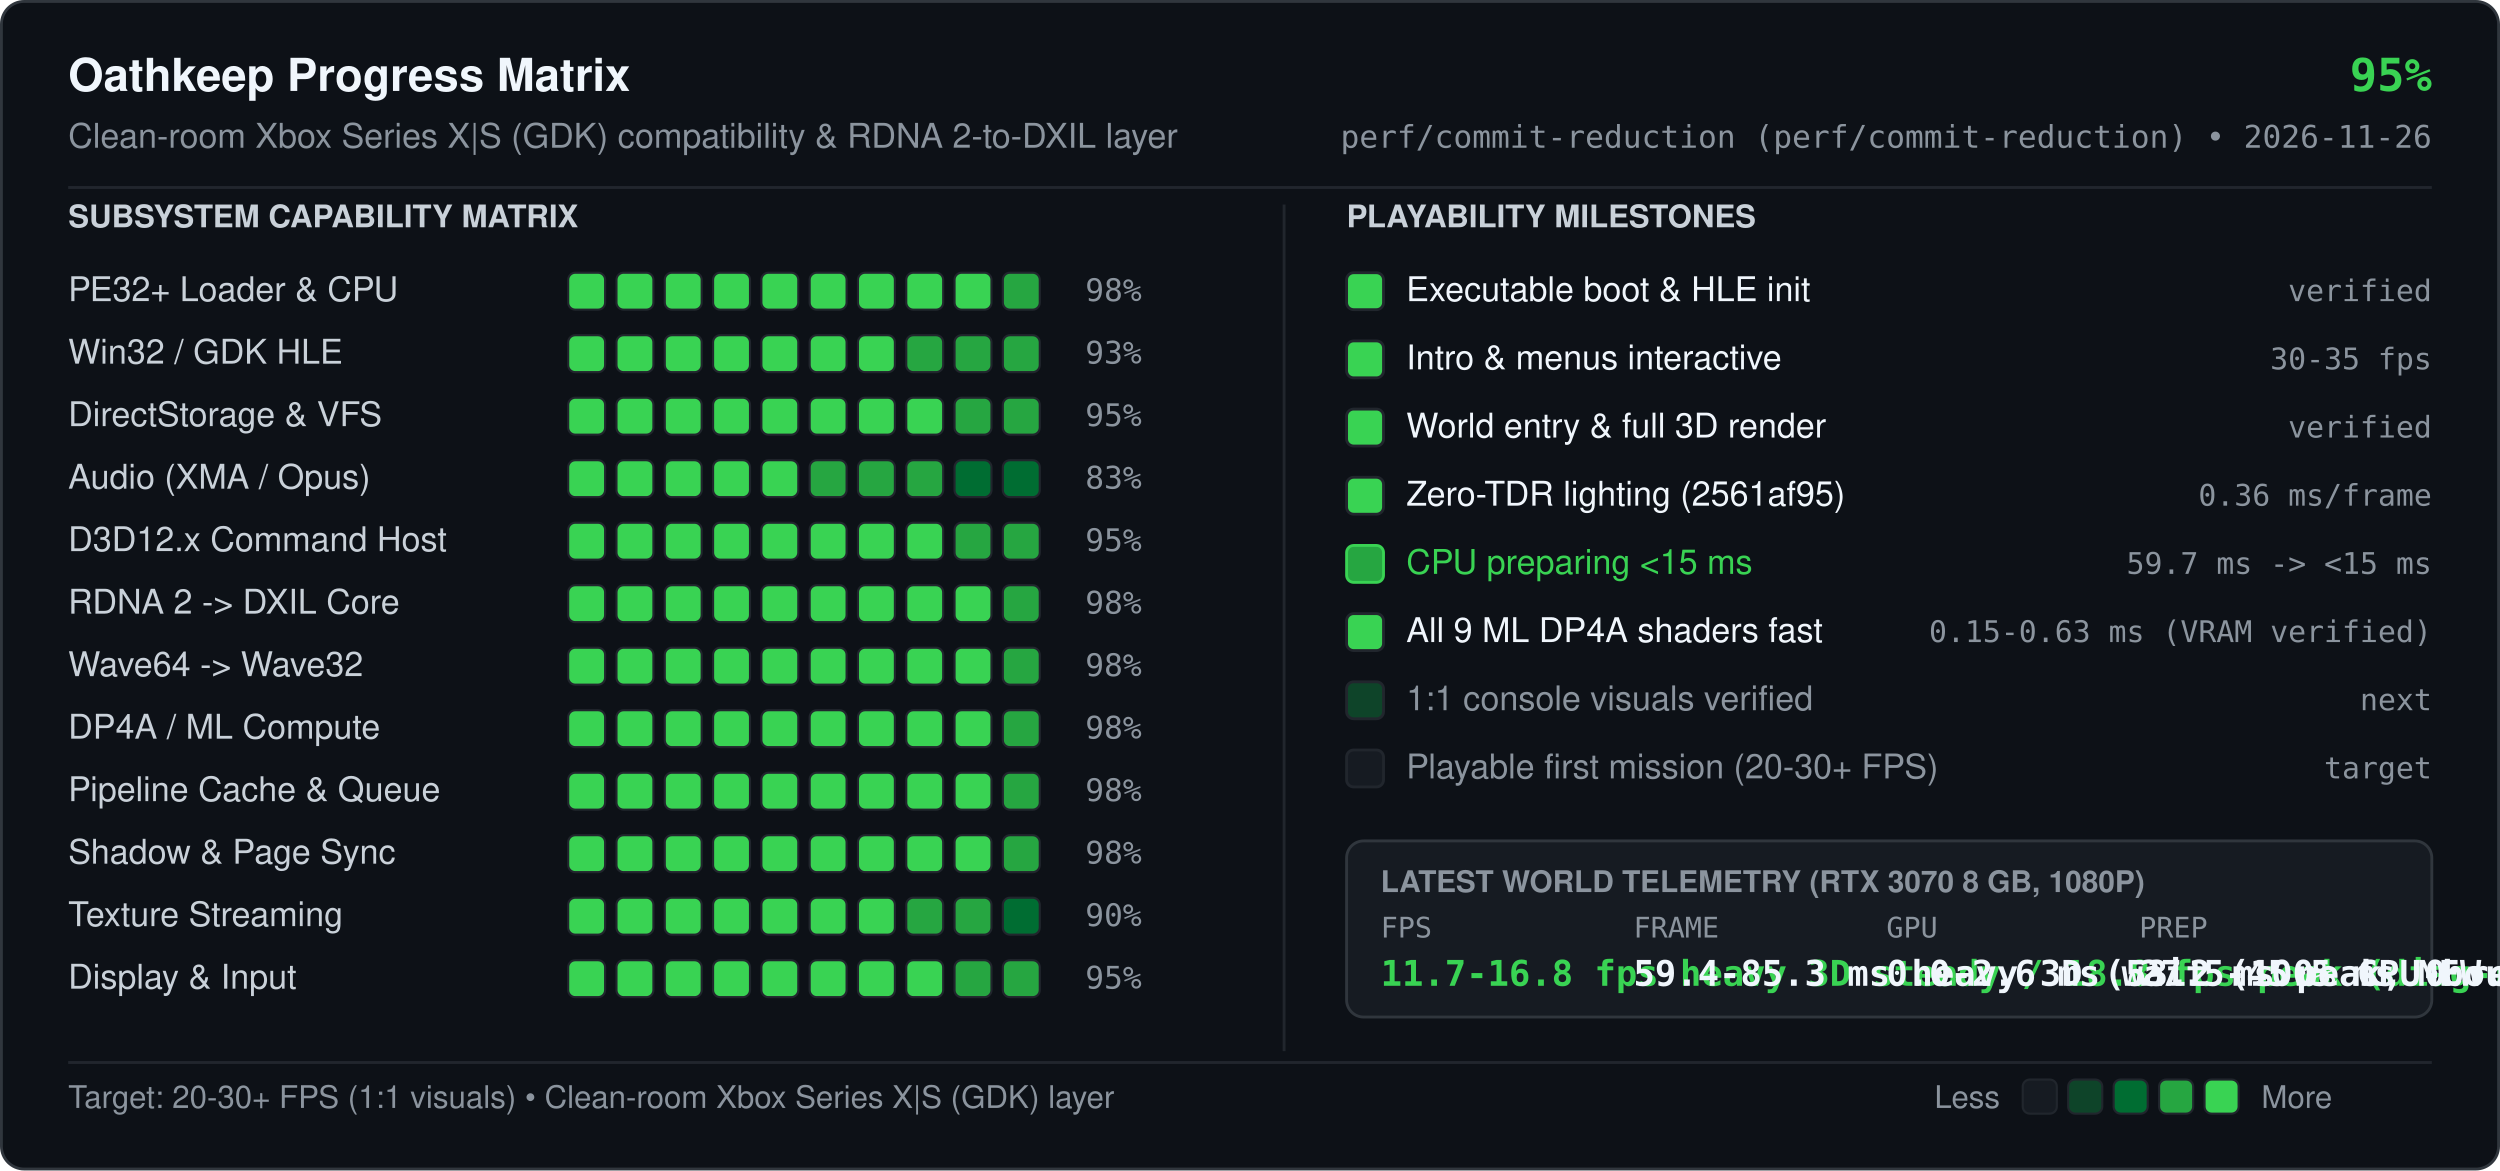
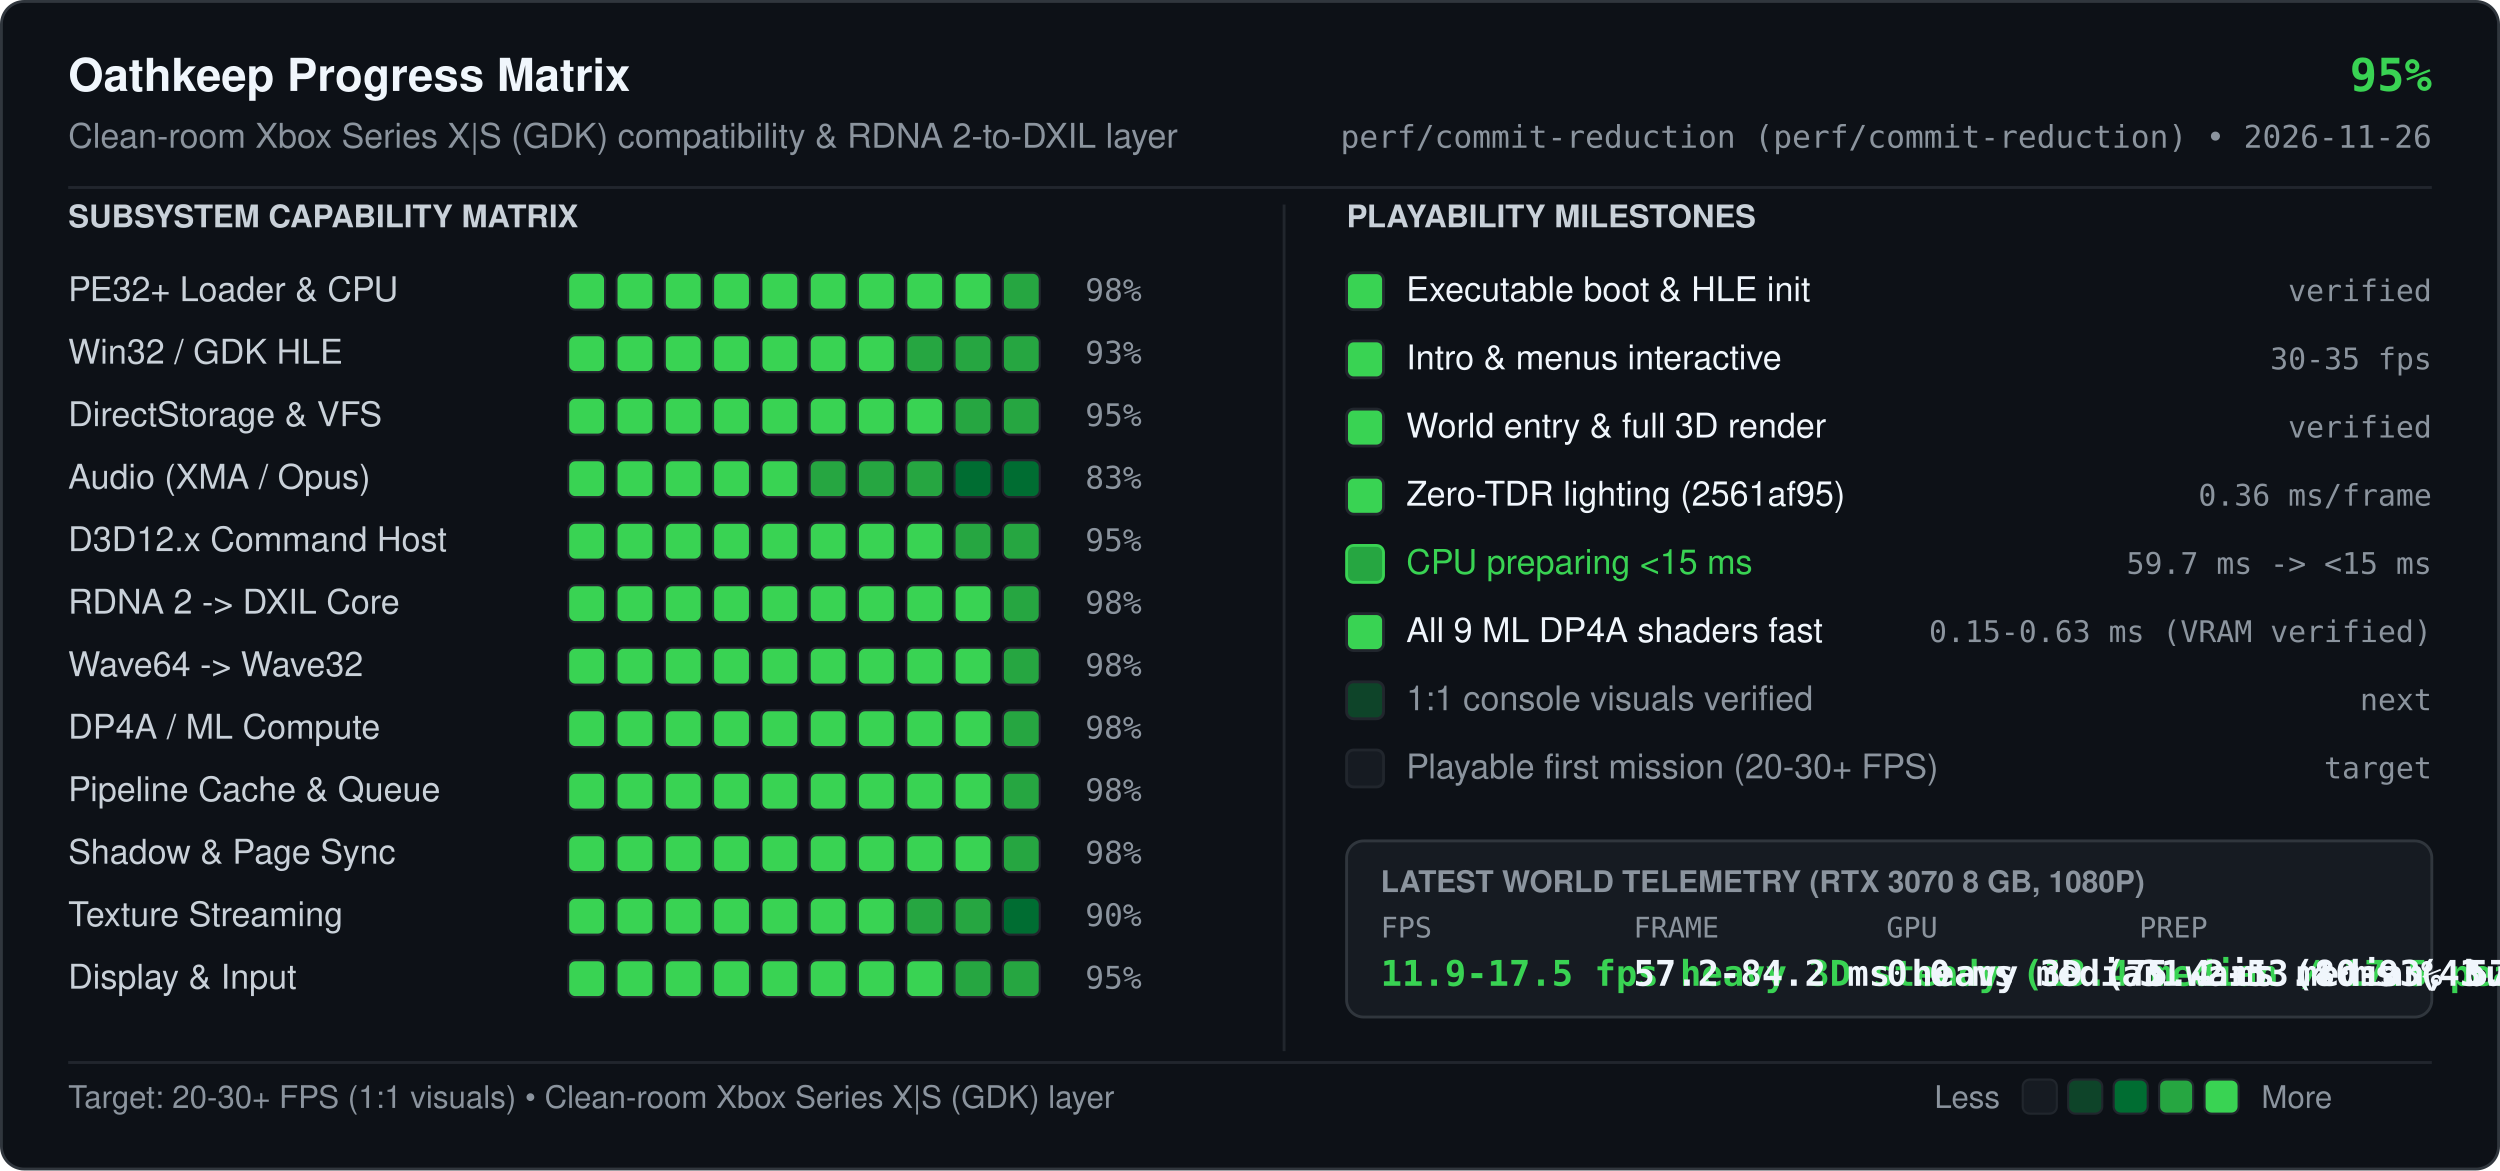
<svg xmlns="http://www.w3.org/2000/svg" width="880" height="412" viewBox="0 0 880 412" role="img" aria-label="Oathkeep Compatibility and Performance Progress">
  <defs>
    <style>text { font-family: -apple-system, BlinkMacSystemFont, 'Segoe UI', Helvetica, Arial, sans-serif; } .mono { font-family: ui-monospace, SFMono-Regular, Menlo, Consolas, monospace; }</style>
  </defs>
  <rect x="0.5" y="0.5" width="879" height="411" rx="8" fill="#0d1117" stroke="#30363d" />
  <text x="24" y="32" fill="#f0f6fc" font-size="16" font-weight="600">Oathkeep Progress Matrix</text>
  <text x="24" y="52" fill="#8b949e" font-size="12">Clean-room Xbox Series X|S (GDK) compatibility &amp; RDNA 2-to-DXIL layer</text>
  <text x="856" y="32" text-anchor="end" fill="#39d353" font-size="16" font-weight="700" class="mono">95%</text>
  <text x="856" y="52" text-anchor="end" fill="#8b949e" font-size="11" class="mono">perf/commit-reduction (perf/commit-reduction) • 2026-11-26</text>
  <line x1="24" y1="66" x2="856" y2="66" stroke="#21262d" />
  <text x="24" y="80" fill="#c9d1d9" font-size="11" font-weight="600">SUBSYSTEM CAPABILITY MATRIX</text>
  <text x="24" y="106" fill="#c9d1d9" font-size="12">PE32+ Loader &amp; CPU</text>
  <rect x="200" y="96" width="13" height="13" rx="2.5" fill="#39d353" stroke="#21262d" stroke-width="0.75" />
  <rect x="217" y="96" width="13" height="13" rx="2.5" fill="#39d353" stroke="#21262d" stroke-width="0.75" />
  <rect x="234" y="96" width="13" height="13" rx="2.5" fill="#39d353" stroke="#21262d" stroke-width="0.75" />
  <rect x="251" y="96" width="13" height="13" rx="2.5" fill="#39d353" stroke="#21262d" stroke-width="0.75" />
  <rect x="268" y="96" width="13" height="13" rx="2.5" fill="#39d353" stroke="#21262d" stroke-width="0.75" />
  <rect x="285" y="96" width="13" height="13" rx="2.5" fill="#39d353" stroke="#21262d" stroke-width="0.75" />
  <rect x="302" y="96" width="13" height="13" rx="2.5" fill="#39d353" stroke="#21262d" stroke-width="0.75" />
  <rect x="319" y="96" width="13" height="13" rx="2.5" fill="#39d353" stroke="#21262d" stroke-width="0.75" />
  <rect x="336" y="96" width="13" height="13" rx="2.5" fill="#39d353" stroke="#21262d" stroke-width="0.75" />
  <rect x="353" y="96" width="13" height="13" rx="2.5" fill="#26a641" stroke="#21262d" stroke-width="0.75" />
  <text x="382" y="106" fill="#8b949e" font-size="11" class="mono"> 98%</text>
  <text x="24" y="128" fill="#c9d1d9" font-size="12">Win32 / GDK HLE</text>
  <rect x="200" y="118" width="13" height="13" rx="2.5" fill="#39d353" stroke="#21262d" stroke-width="0.75" />
  <rect x="217" y="118" width="13" height="13" rx="2.5" fill="#39d353" stroke="#21262d" stroke-width="0.75" />
  <rect x="234" y="118" width="13" height="13" rx="2.5" fill="#39d353" stroke="#21262d" stroke-width="0.75" />
  <rect x="251" y="118" width="13" height="13" rx="2.5" fill="#39d353" stroke="#21262d" stroke-width="0.75" />
  <rect x="268" y="118" width="13" height="13" rx="2.5" fill="#39d353" stroke="#21262d" stroke-width="0.75" />
  <rect x="285" y="118" width="13" height="13" rx="2.5" fill="#39d353" stroke="#21262d" stroke-width="0.75" />
  <rect x="302" y="118" width="13" height="13" rx="2.5" fill="#39d353" stroke="#21262d" stroke-width="0.75" />
  <rect x="319" y="118" width="13" height="13" rx="2.5" fill="#26a641" stroke="#21262d" stroke-width="0.75" />
  <rect x="336" y="118" width="13" height="13" rx="2.5" fill="#26a641" stroke="#21262d" stroke-width="0.75" />
  <rect x="353" y="118" width="13" height="13" rx="2.5" fill="#26a641" stroke="#21262d" stroke-width="0.75" />
  <text x="382" y="128" fill="#8b949e" font-size="11" class="mono"> 93%</text>
  <text x="24" y="150" fill="#c9d1d9" font-size="12">DirectStorage &amp; VFS</text>
  <rect x="200" y="140" width="13" height="13" rx="2.5" fill="#39d353" stroke="#21262d" stroke-width="0.75" />
  <rect x="217" y="140" width="13" height="13" rx="2.5" fill="#39d353" stroke="#21262d" stroke-width="0.75" />
  <rect x="234" y="140" width="13" height="13" rx="2.5" fill="#39d353" stroke="#21262d" stroke-width="0.75" />
  <rect x="251" y="140" width="13" height="13" rx="2.5" fill="#39d353" stroke="#21262d" stroke-width="0.75" />
  <rect x="268" y="140" width="13" height="13" rx="2.5" fill="#39d353" stroke="#21262d" stroke-width="0.75" />
  <rect x="285" y="140" width="13" height="13" rx="2.5" fill="#39d353" stroke="#21262d" stroke-width="0.75" />
  <rect x="302" y="140" width="13" height="13" rx="2.5" fill="#39d353" stroke="#21262d" stroke-width="0.75" />
  <rect x="319" y="140" width="13" height="13" rx="2.5" fill="#39d353" stroke="#21262d" stroke-width="0.75" />
  <rect x="336" y="140" width="13" height="13" rx="2.5" fill="#26a641" stroke="#21262d" stroke-width="0.75" />
  <rect x="353" y="140" width="13" height="13" rx="2.5" fill="#26a641" stroke="#21262d" stroke-width="0.75" />
  <text x="382" y="150" fill="#8b949e" font-size="11" class="mono"> 95%</text>
  <text x="24" y="172" fill="#c9d1d9" font-size="12">Audio (XMA / Opus)</text>
  <rect x="200" y="162" width="13" height="13" rx="2.5" fill="#39d353" stroke="#21262d" stroke-width="0.75" />
  <rect x="217" y="162" width="13" height="13" rx="2.5" fill="#39d353" stroke="#21262d" stroke-width="0.75" />
  <rect x="234" y="162" width="13" height="13" rx="2.5" fill="#39d353" stroke="#21262d" stroke-width="0.75" />
  <rect x="251" y="162" width="13" height="13" rx="2.5" fill="#39d353" stroke="#21262d" stroke-width="0.75" />
  <rect x="268" y="162" width="13" height="13" rx="2.5" fill="#39d353" stroke="#21262d" stroke-width="0.75" />
  <rect x="285" y="162" width="13" height="13" rx="2.5" fill="#26a641" stroke="#21262d" stroke-width="0.75" />
  <rect x="302" y="162" width="13" height="13" rx="2.5" fill="#26a641" stroke="#21262d" stroke-width="0.75" />
  <rect x="319" y="162" width="13" height="13" rx="2.5" fill="#26a641" stroke="#21262d" stroke-width="0.75" />
  <rect x="336" y="162" width="13" height="13" rx="2.5" fill="#006d32" stroke="#21262d" stroke-width="0.75" />
  <rect x="353" y="162" width="13" height="13" rx="2.5" fill="#006d32" stroke="#21262d" stroke-width="0.75" />
  <text x="382" y="172" fill="#8b949e" font-size="11" class="mono"> 83%</text>
  <text x="24" y="194" fill="#c9d1d9" font-size="12">D3D12.x Command Host</text>
  <rect x="200" y="184" width="13" height="13" rx="2.5" fill="#39d353" stroke="#21262d" stroke-width="0.75" />
  <rect x="217" y="184" width="13" height="13" rx="2.5" fill="#39d353" stroke="#21262d" stroke-width="0.75" />
  <rect x="234" y="184" width="13" height="13" rx="2.5" fill="#39d353" stroke="#21262d" stroke-width="0.75" />
  <rect x="251" y="184" width="13" height="13" rx="2.5" fill="#39d353" stroke="#21262d" stroke-width="0.75" />
  <rect x="268" y="184" width="13" height="13" rx="2.5" fill="#39d353" stroke="#21262d" stroke-width="0.75" />
  <rect x="285" y="184" width="13" height="13" rx="2.5" fill="#39d353" stroke="#21262d" stroke-width="0.75" />
  <rect x="302" y="184" width="13" height="13" rx="2.5" fill="#39d353" stroke="#21262d" stroke-width="0.75" />
  <rect x="319" y="184" width="13" height="13" rx="2.5" fill="#39d353" stroke="#21262d" stroke-width="0.75" />
  <rect x="336" y="184" width="13" height="13" rx="2.5" fill="#26a641" stroke="#21262d" stroke-width="0.75" />
  <rect x="353" y="184" width="13" height="13" rx="2.5" fill="#26a641" stroke="#21262d" stroke-width="0.75" />
  <text x="382" y="194" fill="#8b949e" font-size="11" class="mono"> 95%</text>
  <text x="24" y="216" fill="#c9d1d9" font-size="12">RDNA 2 -&gt; DXIL Core</text>
  <rect x="200" y="206" width="13" height="13" rx="2.5" fill="#39d353" stroke="#21262d" stroke-width="0.75" />
  <rect x="217" y="206" width="13" height="13" rx="2.5" fill="#39d353" stroke="#21262d" stroke-width="0.75" />
  <rect x="234" y="206" width="13" height="13" rx="2.5" fill="#39d353" stroke="#21262d" stroke-width="0.75" />
  <rect x="251" y="206" width="13" height="13" rx="2.5" fill="#39d353" stroke="#21262d" stroke-width="0.75" />
  <rect x="268" y="206" width="13" height="13" rx="2.5" fill="#39d353" stroke="#21262d" stroke-width="0.75" />
  <rect x="285" y="206" width="13" height="13" rx="2.5" fill="#39d353" stroke="#21262d" stroke-width="0.75" />
  <rect x="302" y="206" width="13" height="13" rx="2.5" fill="#39d353" stroke="#21262d" stroke-width="0.75" />
  <rect x="319" y="206" width="13" height="13" rx="2.5" fill="#39d353" stroke="#21262d" stroke-width="0.75" />
  <rect x="336" y="206" width="13" height="13" rx="2.5" fill="#39d353" stroke="#21262d" stroke-width="0.75" />
  <rect x="353" y="206" width="13" height="13" rx="2.5" fill="#26a641" stroke="#21262d" stroke-width="0.75" />
  <text x="382" y="216" fill="#8b949e" font-size="11" class="mono"> 98%</text>
  <text x="24" y="238" fill="#c9d1d9" font-size="12">Wave64 -&gt; Wave32</text>
  <rect x="200" y="228" width="13" height="13" rx="2.5" fill="#39d353" stroke="#21262d" stroke-width="0.75" />
  <rect x="217" y="228" width="13" height="13" rx="2.5" fill="#39d353" stroke="#21262d" stroke-width="0.75" />
  <rect x="234" y="228" width="13" height="13" rx="2.5" fill="#39d353" stroke="#21262d" stroke-width="0.75" />
  <rect x="251" y="228" width="13" height="13" rx="2.5" fill="#39d353" stroke="#21262d" stroke-width="0.75" />
  <rect x="268" y="228" width="13" height="13" rx="2.5" fill="#39d353" stroke="#21262d" stroke-width="0.75" />
  <rect x="285" y="228" width="13" height="13" rx="2.5" fill="#39d353" stroke="#21262d" stroke-width="0.75" />
  <rect x="302" y="228" width="13" height="13" rx="2.5" fill="#39d353" stroke="#21262d" stroke-width="0.75" />
  <rect x="319" y="228" width="13" height="13" rx="2.5" fill="#39d353" stroke="#21262d" stroke-width="0.75" />
  <rect x="336" y="228" width="13" height="13" rx="2.5" fill="#39d353" stroke="#21262d" stroke-width="0.75" />
  <rect x="353" y="228" width="13" height="13" rx="2.5" fill="#26a641" stroke="#21262d" stroke-width="0.75" />
  <text x="382" y="238" fill="#8b949e" font-size="11" class="mono"> 98%</text>
  <text x="24" y="260" fill="#c9d1d9" font-size="12">DP4A / ML Compute</text>
  <rect x="200" y="250" width="13" height="13" rx="2.5" fill="#39d353" stroke="#21262d" stroke-width="0.75" />
  <rect x="217" y="250" width="13" height="13" rx="2.5" fill="#39d353" stroke="#21262d" stroke-width="0.75" />
  <rect x="234" y="250" width="13" height="13" rx="2.5" fill="#39d353" stroke="#21262d" stroke-width="0.75" />
  <rect x="251" y="250" width="13" height="13" rx="2.5" fill="#39d353" stroke="#21262d" stroke-width="0.75" />
  <rect x="268" y="250" width="13" height="13" rx="2.5" fill="#39d353" stroke="#21262d" stroke-width="0.75" />
  <rect x="285" y="250" width="13" height="13" rx="2.5" fill="#39d353" stroke="#21262d" stroke-width="0.75" />
  <rect x="302" y="250" width="13" height="13" rx="2.5" fill="#39d353" stroke="#21262d" stroke-width="0.75" />
  <rect x="319" y="250" width="13" height="13" rx="2.5" fill="#39d353" stroke="#21262d" stroke-width="0.75" />
  <rect x="336" y="250" width="13" height="13" rx="2.5" fill="#39d353" stroke="#21262d" stroke-width="0.75" />
  <rect x="353" y="250" width="13" height="13" rx="2.5" fill="#26a641" stroke="#21262d" stroke-width="0.75" />
  <text x="382" y="260" fill="#8b949e" font-size="11" class="mono"> 98%</text>
  <text x="24" y="282" fill="#c9d1d9" font-size="12">Pipeline Cache &amp; Queue</text>
  <rect x="200" y="272" width="13" height="13" rx="2.5" fill="#39d353" stroke="#21262d" stroke-width="0.75" />
  <rect x="217" y="272" width="13" height="13" rx="2.5" fill="#39d353" stroke="#21262d" stroke-width="0.75" />
  <rect x="234" y="272" width="13" height="13" rx="2.5" fill="#39d353" stroke="#21262d" stroke-width="0.75" />
  <rect x="251" y="272" width="13" height="13" rx="2.5" fill="#39d353" stroke="#21262d" stroke-width="0.75" />
  <rect x="268" y="272" width="13" height="13" rx="2.5" fill="#39d353" stroke="#21262d" stroke-width="0.75" />
  <rect x="285" y="272" width="13" height="13" rx="2.5" fill="#39d353" stroke="#21262d" stroke-width="0.75" />
  <rect x="302" y="272" width="13" height="13" rx="2.5" fill="#39d353" stroke="#21262d" stroke-width="0.75" />
  <rect x="319" y="272" width="13" height="13" rx="2.5" fill="#39d353" stroke="#21262d" stroke-width="0.75" />
  <rect x="336" y="272" width="13" height="13" rx="2.5" fill="#39d353" stroke="#21262d" stroke-width="0.75" />
  <rect x="353" y="272" width="13" height="13" rx="2.5" fill="#26a641" stroke="#21262d" stroke-width="0.75" />
  <text x="382" y="282" fill="#8b949e" font-size="11" class="mono"> 98%</text>
  <text x="24" y="304" fill="#c9d1d9" font-size="12">Shadow &amp; Page Sync</text>
  <rect x="200" y="294" width="13" height="13" rx="2.5" fill="#39d353" stroke="#21262d" stroke-width="0.75" />
  <rect x="217" y="294" width="13" height="13" rx="2.5" fill="#39d353" stroke="#21262d" stroke-width="0.75" />
  <rect x="234" y="294" width="13" height="13" rx="2.5" fill="#39d353" stroke="#21262d" stroke-width="0.75" />
  <rect x="251" y="294" width="13" height="13" rx="2.5" fill="#39d353" stroke="#21262d" stroke-width="0.75" />
  <rect x="268" y="294" width="13" height="13" rx="2.5" fill="#39d353" stroke="#21262d" stroke-width="0.75" />
  <rect x="285" y="294" width="13" height="13" rx="2.5" fill="#39d353" stroke="#21262d" stroke-width="0.75" />
  <rect x="302" y="294" width="13" height="13" rx="2.5" fill="#39d353" stroke="#21262d" stroke-width="0.75" />
  <rect x="319" y="294" width="13" height="13" rx="2.5" fill="#39d353" stroke="#21262d" stroke-width="0.75" />
  <rect x="336" y="294" width="13" height="13" rx="2.5" fill="#39d353" stroke="#21262d" stroke-width="0.75" />
  <rect x="353" y="294" width="13" height="13" rx="2.5" fill="#26a641" stroke="#21262d" stroke-width="0.75" />
  <text x="382" y="304" fill="#8b949e" font-size="11" class="mono"> 98%</text>
  <text x="24" y="326" fill="#c9d1d9" font-size="12">Texture Streaming</text>
  <rect x="200" y="316" width="13" height="13" rx="2.5" fill="#39d353" stroke="#21262d" stroke-width="0.75" />
  <rect x="217" y="316" width="13" height="13" rx="2.5" fill="#39d353" stroke="#21262d" stroke-width="0.75" />
  <rect x="234" y="316" width="13" height="13" rx="2.5" fill="#39d353" stroke="#21262d" stroke-width="0.75" />
  <rect x="251" y="316" width="13" height="13" rx="2.5" fill="#39d353" stroke="#21262d" stroke-width="0.75" />
  <rect x="268" y="316" width="13" height="13" rx="2.5" fill="#39d353" stroke="#21262d" stroke-width="0.75" />
  <rect x="285" y="316" width="13" height="13" rx="2.5" fill="#39d353" stroke="#21262d" stroke-width="0.75" />
  <rect x="302" y="316" width="13" height="13" rx="2.5" fill="#39d353" stroke="#21262d" stroke-width="0.75" />
  <rect x="319" y="316" width="13" height="13" rx="2.5" fill="#26a641" stroke="#21262d" stroke-width="0.75" />
  <rect x="336" y="316" width="13" height="13" rx="2.5" fill="#26a641" stroke="#21262d" stroke-width="0.75" />
  <rect x="353" y="316" width="13" height="13" rx="2.5" fill="#006d32" stroke="#21262d" stroke-width="0.75" />
  <text x="382" y="326" fill="#8b949e" font-size="11" class="mono"> 90%</text>
  <text x="24" y="348" fill="#c9d1d9" font-size="12">Display &amp; Input</text>
  <rect x="200" y="338" width="13" height="13" rx="2.5" fill="#39d353" stroke="#21262d" stroke-width="0.75" />
  <rect x="217" y="338" width="13" height="13" rx="2.5" fill="#39d353" stroke="#21262d" stroke-width="0.75" />
  <rect x="234" y="338" width="13" height="13" rx="2.5" fill="#39d353" stroke="#21262d" stroke-width="0.75" />
  <rect x="251" y="338" width="13" height="13" rx="2.5" fill="#39d353" stroke="#21262d" stroke-width="0.75" />
  <rect x="268" y="338" width="13" height="13" rx="2.5" fill="#39d353" stroke="#21262d" stroke-width="0.75" />
  <rect x="285" y="338" width="13" height="13" rx="2.5" fill="#39d353" stroke="#21262d" stroke-width="0.75" />
  <rect x="302" y="338" width="13" height="13" rx="2.5" fill="#39d353" stroke="#21262d" stroke-width="0.75" />
  <rect x="319" y="338" width="13" height="13" rx="2.5" fill="#39d353" stroke="#21262d" stroke-width="0.75" />
  <rect x="336" y="338" width="13" height="13" rx="2.5" fill="#26a641" stroke="#21262d" stroke-width="0.75" />
  <rect x="353" y="338" width="13" height="13" rx="2.5" fill="#26a641" stroke="#21262d" stroke-width="0.75" />
  <text x="382" y="348" fill="#8b949e" font-size="11" class="mono"> 95%</text>
  <line x1="452" y1="72" x2="452" y2="370" stroke="#21262d" />
  <text x="474" y="80" fill="#c9d1d9" font-size="11" font-weight="600">PLAYABILITY MILESTONES</text>
  <rect x="474" y="96" width="13" height="13" rx="2.5" fill="#39d353" stroke="#21262d" stroke-width="1" />
  <text x="495" y="106" fill="#f0f6fc" font-size="12" font-weight="500">Executable boot &amp; HLE init</text>
  <text x="856" y="106" text-anchor="end" fill="#8b949e" font-size="10.5" class="mono">verified</text>
  <rect x="474" y="120" width="13" height="13" rx="2.5" fill="#39d353" stroke="#21262d" stroke-width="1" />
  <text x="495" y="130" fill="#f0f6fc" font-size="12" font-weight="500">Intro &amp; menus interactive</text>
  <text x="856" y="130" text-anchor="end" fill="#8b949e" font-size="10.5" class="mono">30-35 fps</text>
  <rect x="474" y="144" width="13" height="13" rx="2.5" fill="#39d353" stroke="#21262d" stroke-width="1" />
  <text x="495" y="154" fill="#f0f6fc" font-size="12" font-weight="500">World entry &amp; full 3D render</text>
  <text x="856" y="154" text-anchor="end" fill="#8b949e" font-size="10.5" class="mono">verified</text>
  <rect x="474" y="168" width="13" height="13" rx="2.5" fill="#39d353" stroke="#21262d" stroke-width="1" />
  <text x="495" y="178" fill="#f0f6fc" font-size="12" font-weight="500">Zero-TDR lighting (2561af95)</text>
  <text x="856" y="178" text-anchor="end" fill="#8b949e" font-size="10.5" class="mono">0.36 ms/frame</text>
  <rect x="474" y="192" width="13" height="13" rx="2.5" fill="#26a641" stroke="#39d353" stroke-width="1" />
  <text x="495" y="202" fill="#39d353" font-size="12" font-weight="500">CPU preparing &lt;15 ms</text>
  <text x="856" y="202" text-anchor="end" fill="#8b949e" font-size="10.5" class="mono">59.7 ms -&gt; &lt;15 ms</text>
  <rect x="474" y="216" width="13" height="13" rx="2.5" fill="#39d353" stroke="#21262d" stroke-width="1" />
  <text x="495" y="226" fill="#f0f6fc" font-size="12" font-weight="500">All 9 ML DP4A shaders fast</text>
  <text x="856" y="226" text-anchor="end" fill="#8b949e" font-size="10.5" class="mono">0.15-0.63 ms (VRAM verified)</text>
  <rect x="474" y="240" width="13" height="13" rx="2.5" fill="#0e4429" stroke="#21262d" stroke-width="1" />
  <text x="495" y="250" fill="#8b949e" font-size="12" font-weight="500">1:1 console visuals verified</text>
  <text x="856" y="250" text-anchor="end" fill="#8b949e" font-size="10.5" class="mono">next</text>
  <rect x="474" y="264" width="13" height="13" rx="2.5" fill="#161b22" stroke="#21262d" stroke-width="1" />
  <text x="495" y="274" fill="#8b949e" font-size="12" font-weight="500">Playable first mission (20-30+ FPS)</text>
  <text x="856" y="274" text-anchor="end" fill="#8b949e" font-size="10.5" class="mono">target</text>
  <rect x="474" y="296" width="382" height="62" rx="6" fill="#161b22" stroke="#30363d" />
  <text x="486" y="314" fill="#8b949e" font-size="10.5" font-weight="600">LATEST WORLD TELEMETRY (RTX 3070 8 GB, 1080P)</text>
  <text x="486" y="330" fill="#8b949e" font-size="10" class="mono">FPS</text>
-   <text x="486" y="347" fill="#39d353" font-size="12.5" font-weight="600" class="mono">11.7-16.8 fps heavy 3D steady / 18.8 fps peak (diag-run94: Fix AC1-AC4 clean 130.3s; sweep -85% to 0.08-0.60 ms, guards -55% to 4.6-15.3 ms, alias_apply -65% to 1.19-5.21 ms, make_at miss -50%, new low 27.5 ms preparing, 0 hangs/TDRs/refusals)</text>
+   <text x="486" y="347" fill="#39d353" font-size="12.5" font-weight="600" class="mono">11.9-17.5 fps heavy 3D steady (13.4 median / 17.5 peak, diag-run98: Fix AF1-AF2 clean 130.8s; reverted AD/AE regressions, kept AVX2/parallel wins, make_at -14-19% on heavy scenes, stale 5.8 ms, guards 8.6 ms, cfu -38% to 0.8 ms, 0 hangs/TDRs/refusals)</text>
  <text x="575" y="330" fill="#8b949e" font-size="10" class="mono">FRAME</text>
-   <text x="575" y="347" fill="#f0f6fc" font-size="12.5" font-weight="600" class="mono">59.4-85.3 ms heavy 3D (53.2 ms peak, 0 refused dynamic slots, 0 crashes/TDRs, 0.0-2.6 ms GPU wait)</text>
+   <text x="575" y="347" fill="#f0f6fc" font-size="12.5" font-weight="600" class="mono">57.2-84.2 ms heavy 3D (75.4 ms median, 57.2 ms peak, 0 refused dynamic slots, 0 crashes/TDRs, 0.0 ms median GPU wait)</text>
  <text x="664" y="330" fill="#8b949e" font-size="10" class="mono">GPU</text>
-   <text x="664" y="347" fill="#f0f6fc" font-size="12.5" font-weight="600" class="mono">0.0-2.6 ms wait (100% CPU-bound: preparing 27.5-45.5 ms + card copy-back 12.0-18.1 ms + post-present 10.8-13.7 ms)</text>
+   <text x="664" y="347" fill="#f0f6fc" font-size="12.5" font-weight="600" class="mono">0.0 ms median wait (80-93% busy; 100% CPU-bound: preparing 31.2-53.4 ms + between-submissions 27.6-43.3 ms)</text>
  <text x="753" y="330" fill="#8b949e" font-size="10" class="mono">PREP</text>
-   <text x="753" y="347" fill="#f0f6fc" font-size="12.5" font-weight="600" class="mono">27.5-45.5 ms NEW LOW (batch_flush 14.5-24.8 ms, guards 4.6-15.3 ms, stale 4.2-8.5 ms, sweep 0.08-0.60 ms)</text>
+   <text x="753" y="347" fill="#f0f6fc" font-size="12.5" font-weight="600" class="mono">31.2-53.4 ms (43.9 ms median: batch_flush 22.9 ms, stale 5.8 ms, prelude 3.6 ms, ask_once 3.4 ms, card 3.7 ms)</text>
  <line x1="24" y1="374" x2="856" y2="374" stroke="#21262d" />
  <text x="24" y="390" fill="#8b949e" font-size="11">Target: 20-30+ FPS (1:1 visuals) • Clean-room Xbox Series X|S (GDK) layer</text>
  <text x="704" y="390" text-anchor="end" fill="#8b949e" font-size="11">Less</text>
  <rect x="712" y="380" width="12" height="12" rx="2.5" fill="#161b22" stroke="#21262d" stroke-width="0.75" />
  <rect x="728" y="380" width="12" height="12" rx="2.5" fill="#0e4429" stroke="#21262d" stroke-width="0.75" />
  <rect x="744" y="380" width="12" height="12" rx="2.5" fill="#006d32" stroke="#21262d" stroke-width="0.75" />
  <rect x="760" y="380" width="12" height="12" rx="2.5" fill="#26a641" stroke="#21262d" stroke-width="0.75" />
  <rect x="776" y="380" width="12" height="12" rx="2.5" fill="#39d353" stroke="#21262d" stroke-width="0.75" />
  <text x="796" y="390" fill="#8b949e" font-size="11">More</text>
</svg>
